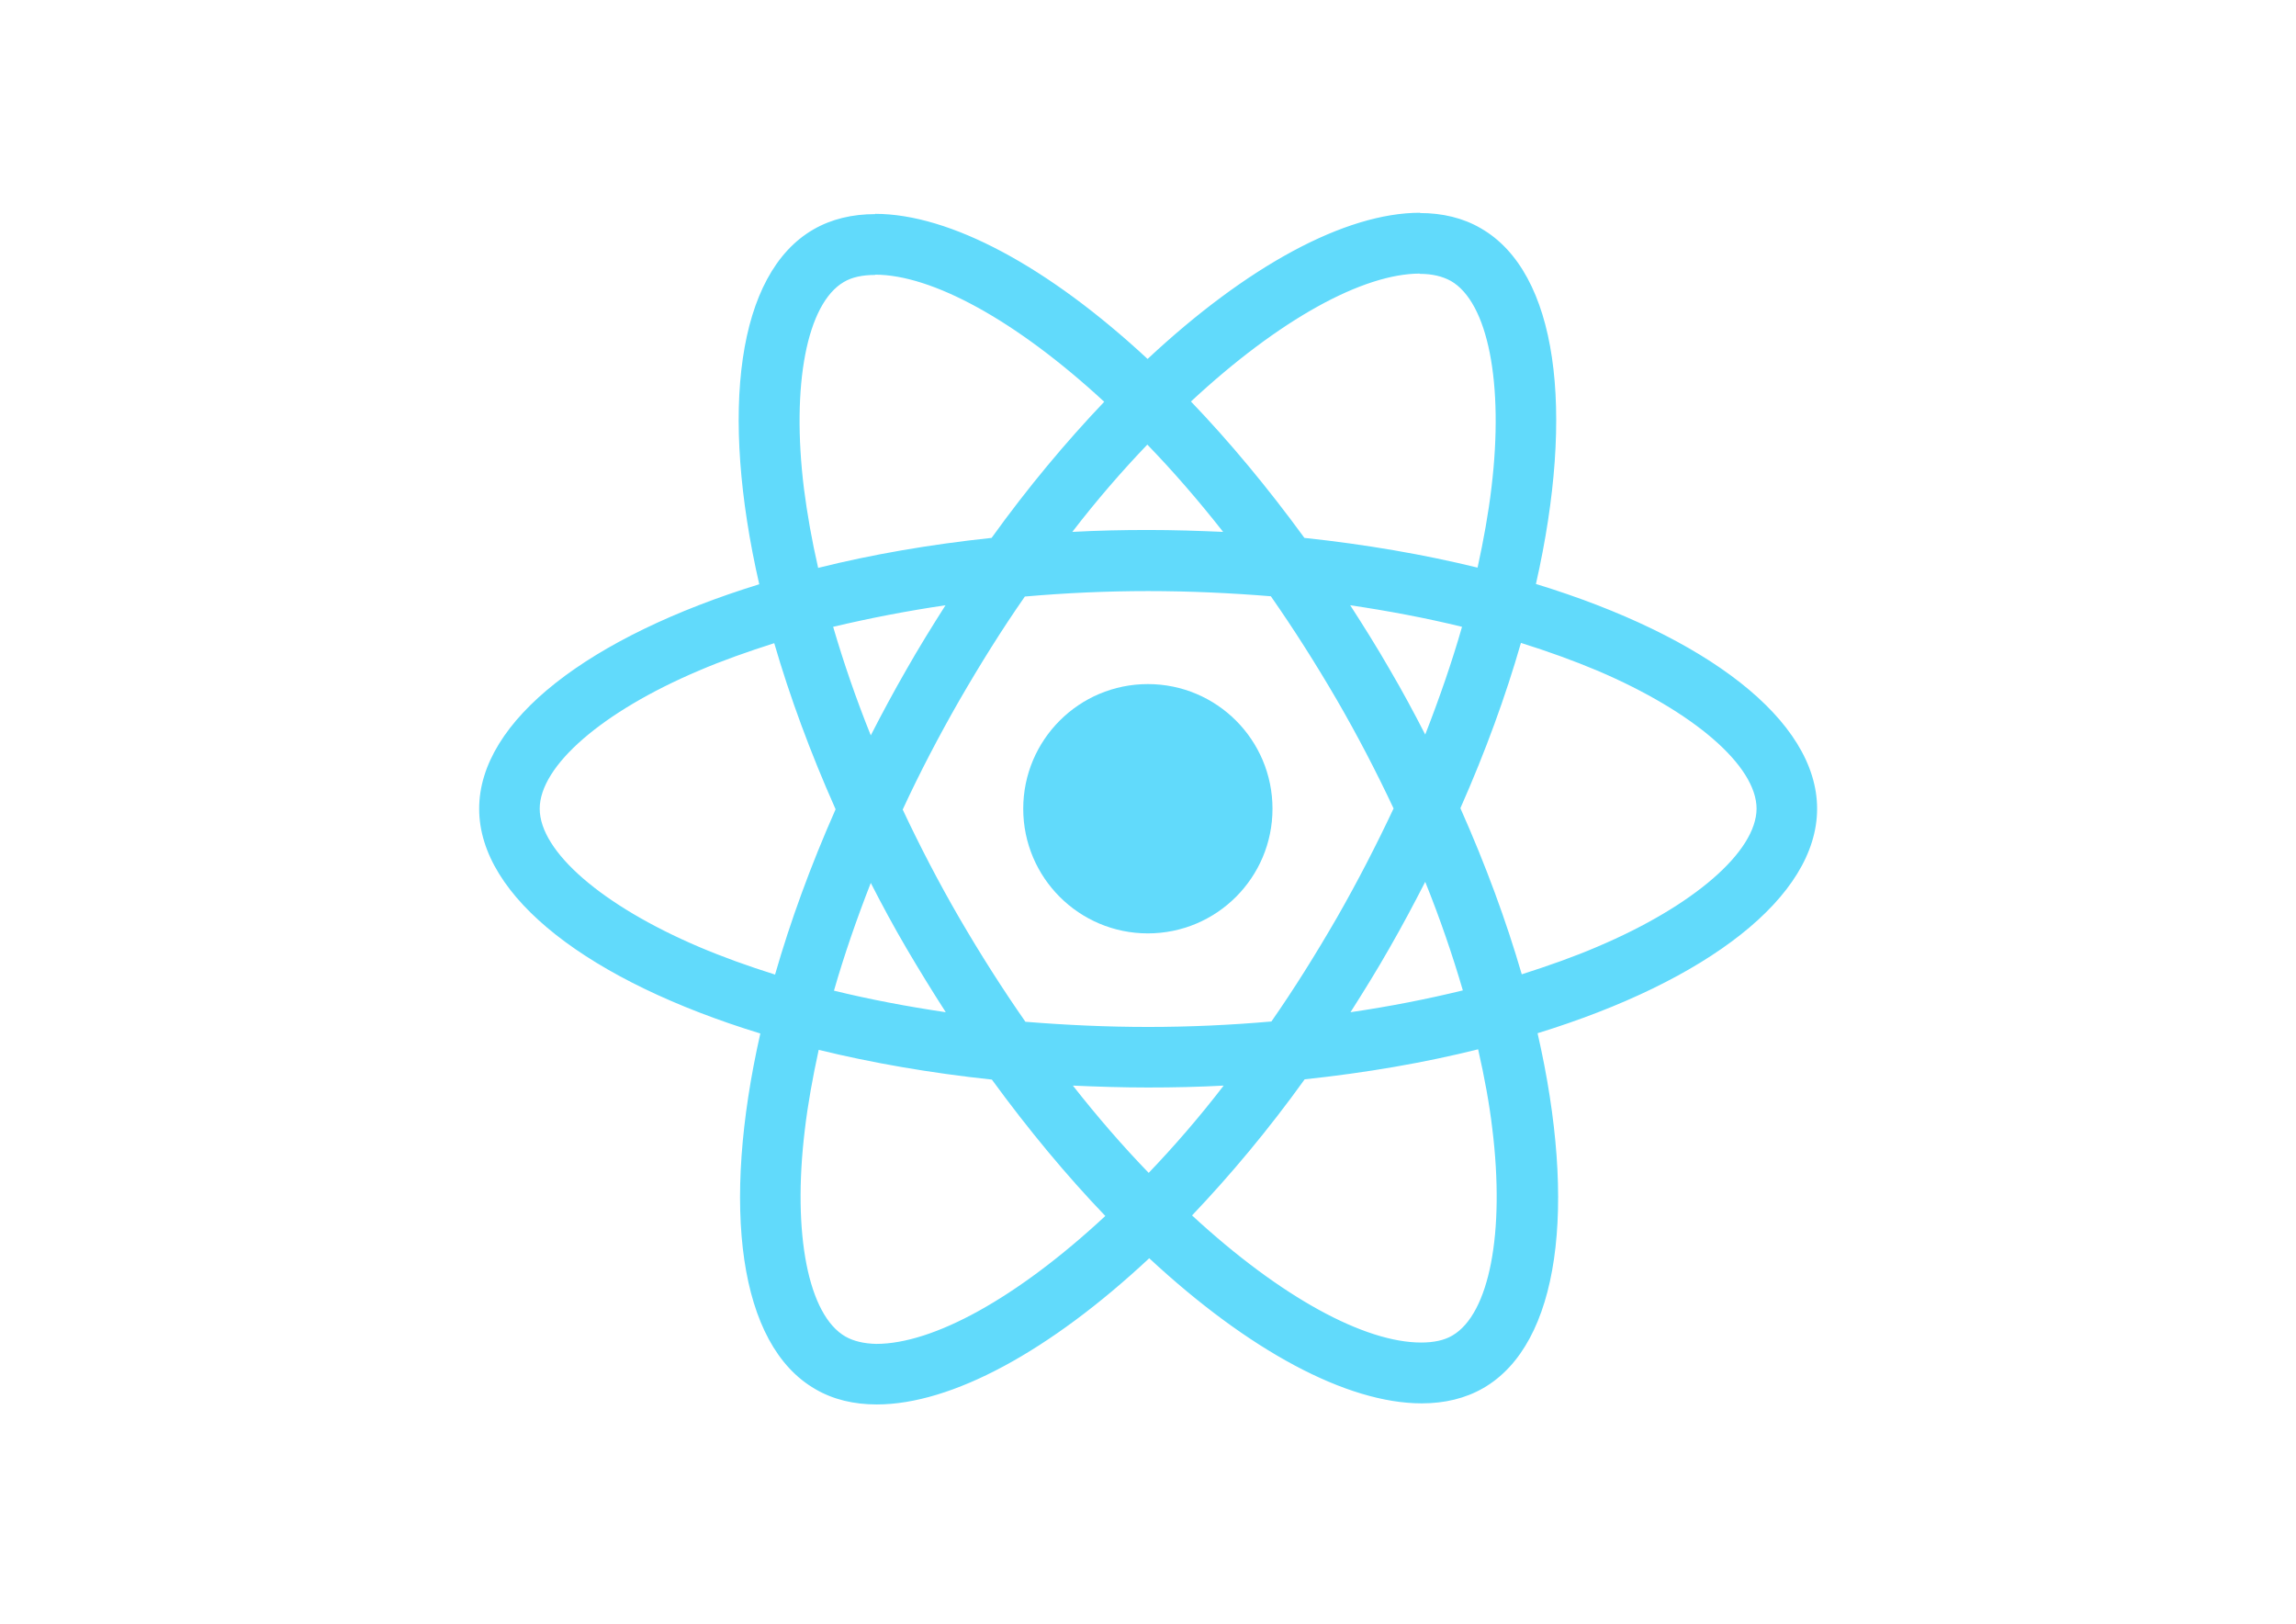
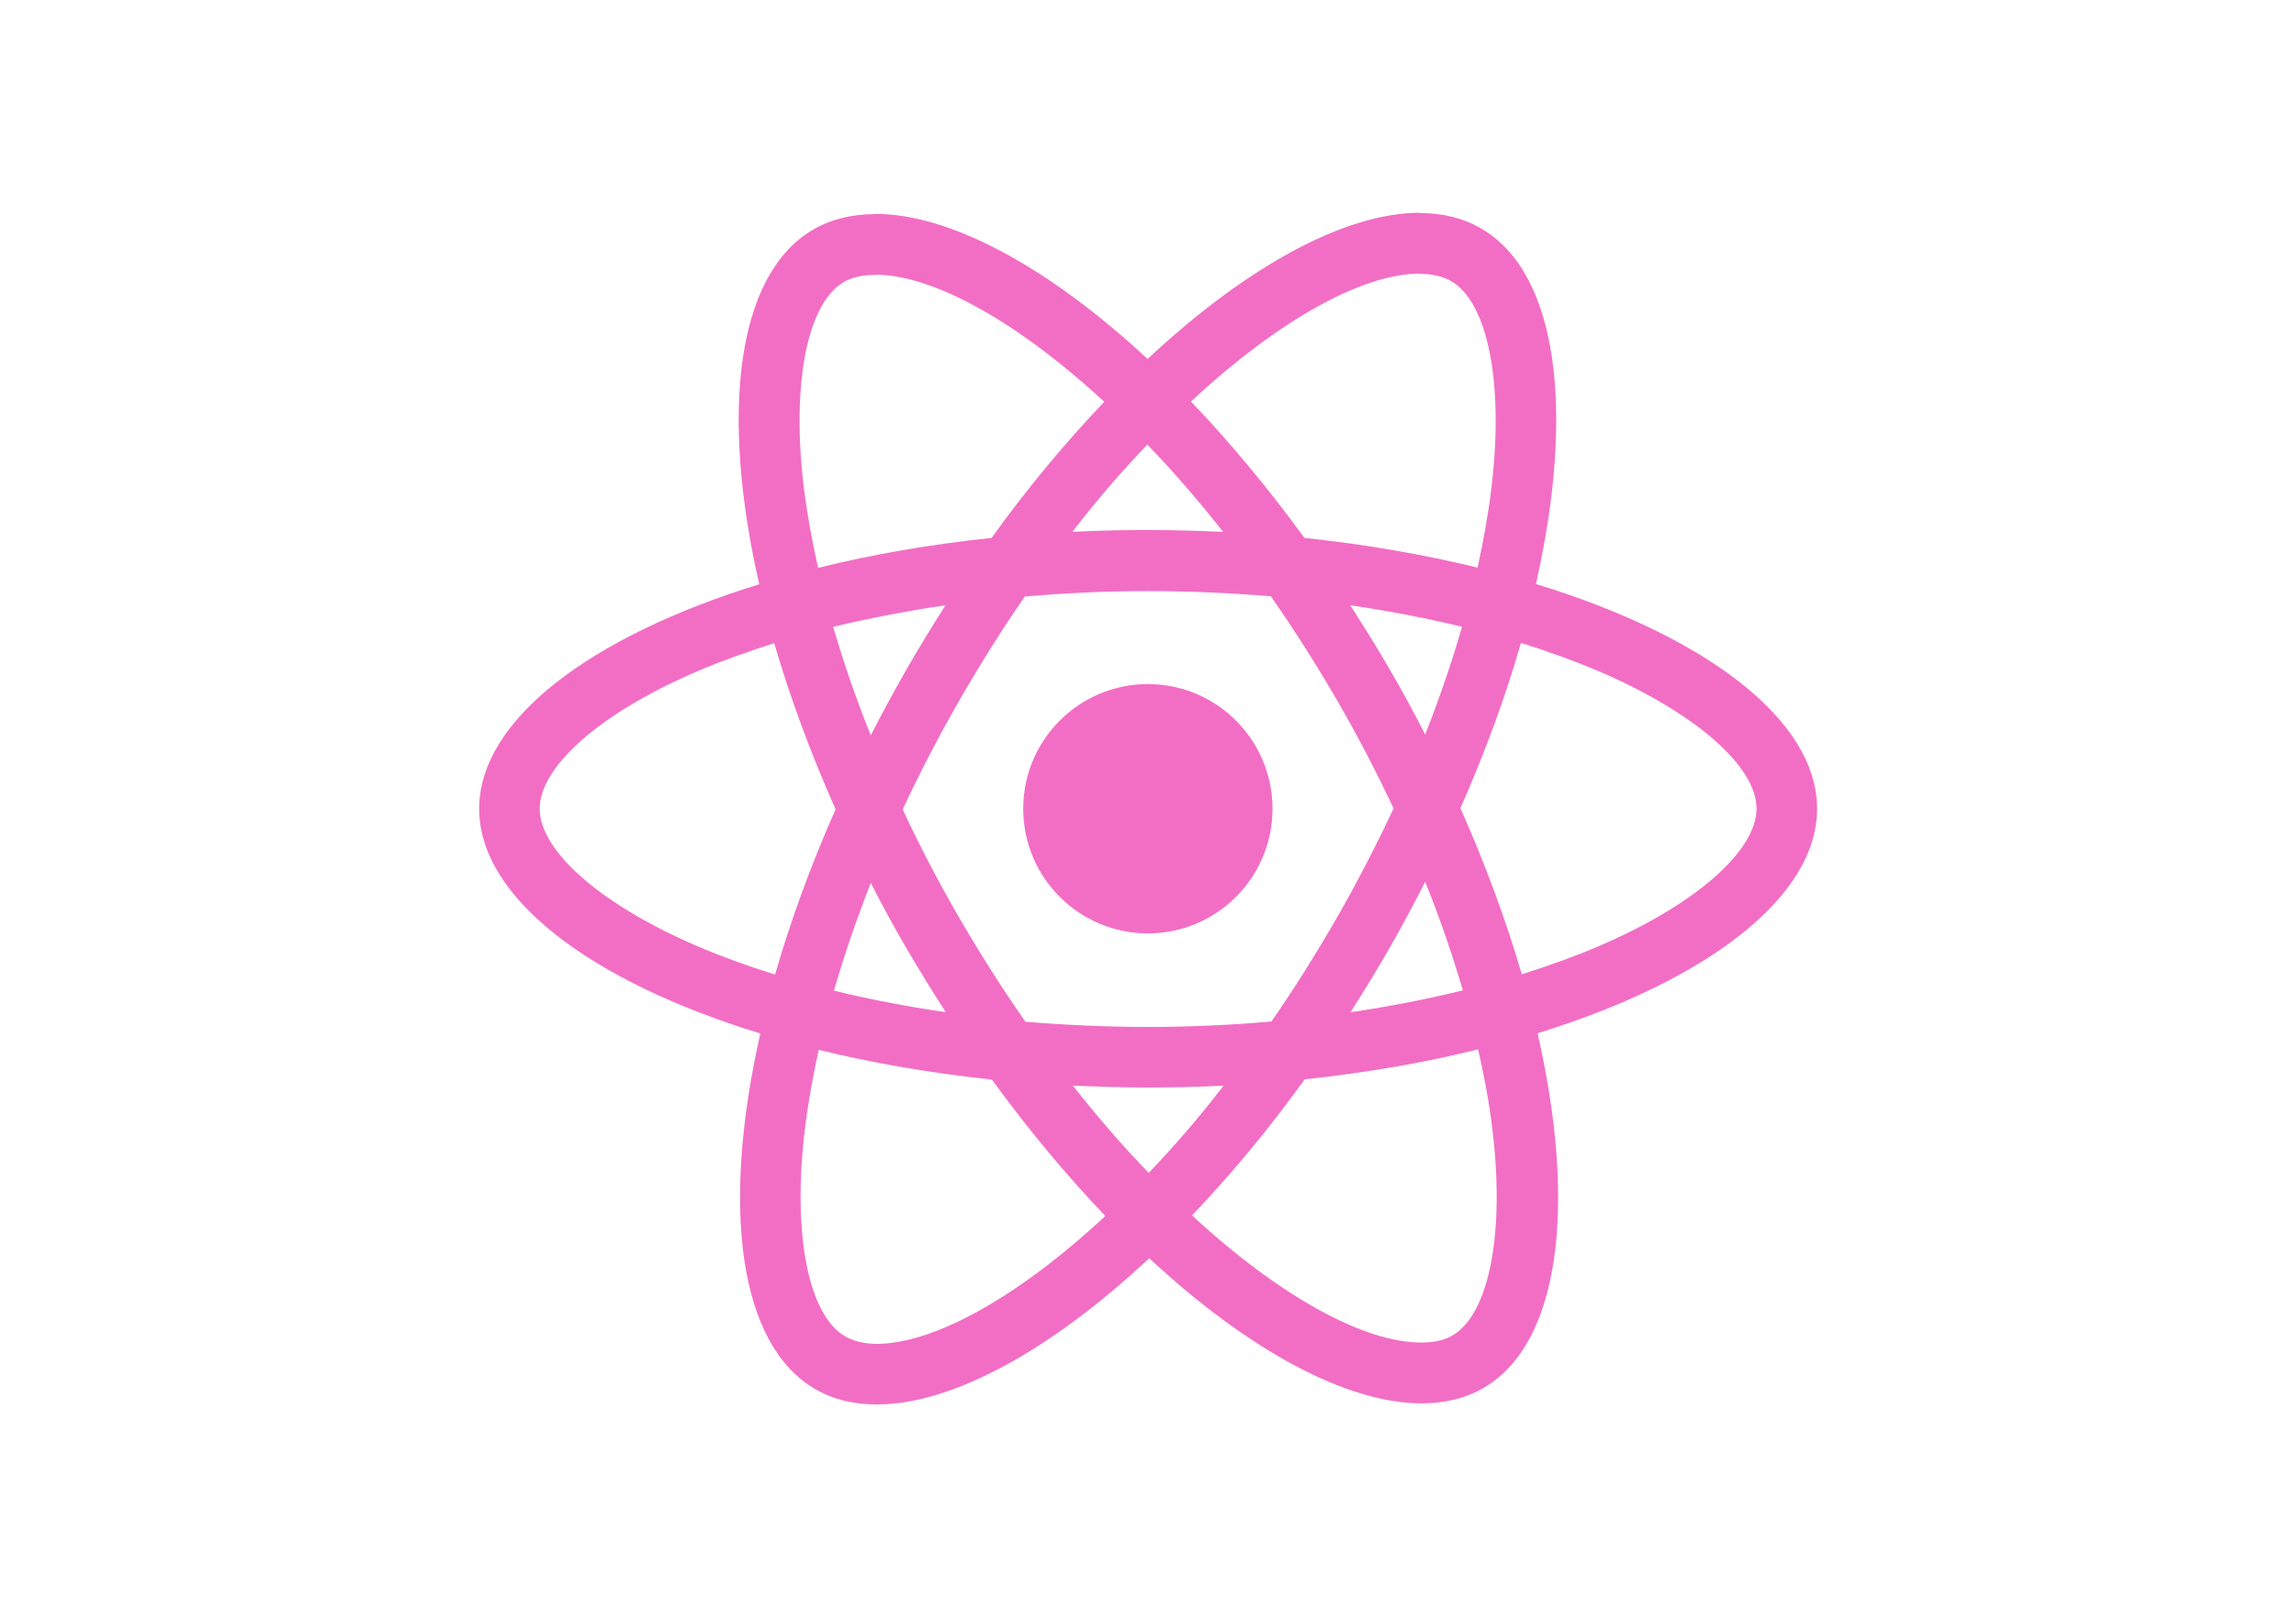
<svg xmlns="http://www.w3.org/2000/svg" viewBox="0 0 841.9 595.3">
-   <g fill="#61DAFB">
+   <g fill="#f26ec5">
    <path d="M666.3 296.5c0-32.5-40.7-63.3-103.1-82.4 14.4-63.6 8-114.2-20.2-130.4-6.5-3.8-14.1-5.6-22.4-5.6v22.3c4.6 0 8.3.9 11.4 2.6 13.6 7.8 19.5 37.5 14.9 75.7-1.1 9.4-2.9 19.3-5.1 29.4-19.6-4.8-41-8.5-63.5-10.9-13.5-18.5-27.5-35.3-41.6-50 32.6-30.3 63.2-46.9 84-46.9V78c-27.5 0-63.5 19.6-99.9 53.6-36.4-33.8-72.4-53.2-99.9-53.2v22.3c20.7 0 51.4 16.5 84 46.6-14 14.7-28 31.4-41.3 49.9-22.6 2.4-44 6.1-63.6 11-2.3-10-4-19.7-5.2-29-4.7-38.2 1.1-67.9 14.6-75.8 3-1.8 6.9-2.6 11.5-2.6V78.5c-8.4 0-16 1.8-22.6 5.6-28.1 16.2-34.4 66.7-19.9 130.1-62.2 19.2-102.7 49.9-102.7 82.3 0 32.5 40.7 63.3 103.1 82.4-14.4 63.6-8 114.2 20.2 130.4 6.5 3.8 14.1 5.6 22.5 5.6 27.5 0 63.5-19.6 99.9-53.6 36.4 33.8 72.4 53.2 99.9 53.2 8.4 0 16-1.8 22.6-5.6 28.1-16.2 34.4-66.7 19.9-130.1 62-19.1 102.5-49.9 102.5-82.3zm-130.2-66.7c-3.7 12.9-8.3 26.2-13.5 39.5-4.1-8-8.4-16-13.1-24-4.6-8-9.5-15.8-14.4-23.4 14.2 2.1 27.9 4.7 41 7.9zm-45.8 106.5c-7.8 13.5-15.8 26.3-24.1 38.2-14.9 1.3-30 2-45.2 2-15.1 0-30.2-.7-45-1.9-8.3-11.9-16.4-24.6-24.2-38-7.6-13.1-14.5-26.4-20.8-39.8 6.2-13.4 13.2-26.8 20.7-39.9 7.8-13.5 15.8-26.3 24.1-38.2 14.9-1.3 30-2 45.2-2 15.1 0 30.2.7 45 1.9 8.3 11.9 16.4 24.6 24.2 38 7.6 13.1 14.5 26.4 20.8 39.8-6.3 13.4-13.2 26.8-20.7 39.9zm32.3-13c5.4 13.4 10 26.8 13.8 39.8-13.1 3.2-26.9 5.9-41.2 8 4.9-7.7 9.8-15.6 14.4-23.7 4.6-8 8.9-16.1 13-24.1zM421.2 430c-9.3-9.6-18.6-20.3-27.8-32 9 .4 18.2.7 27.5.7 9.4 0 18.7-.2 27.8-.7-9 11.7-18.3 22.4-27.5 32zm-74.4-58.9c-14.2-2.1-27.9-4.7-41-7.9 3.7-12.9 8.3-26.2 13.5-39.5 4.1 8 8.4 16 13.1 24 4.7 8 9.5 15.8 14.4 23.4zM420.7 163c9.3 9.6 18.6 20.3 27.8 32-9-.4-18.2-.7-27.5-.7-9.4 0-18.7.2-27.8.7 9-11.7 18.3-22.4 27.5-32zm-74 58.9c-4.9 7.7-9.8 15.6-14.4 23.7-4.6 8-8.9 16-13 24-5.4-13.4-10-26.8-13.8-39.8 13.1-3.1 26.9-5.8 41.2-7.9zm-90.5 125.2c-35.4-15.1-58.3-34.9-58.3-50.6 0-15.7 22.9-35.6 58.3-50.6 8.6-3.7 18-7 27.7-10.1 5.7 19.6 13.2 40 22.5 60.9-9.2 20.8-16.6 41.1-22.2 60.6-9.9-3.1-19.3-6.5-28-10.2zM310 490c-13.6-7.8-19.5-37.5-14.9-75.7 1.1-9.4 2.9-19.3 5.1-29.4 19.6 4.8 41 8.5 63.5 10.9 13.5 18.5 27.5 35.3 41.6 50-32.6 30.3-63.2 46.9-84 46.9-4.5-.1-8.3-1-11.3-2.7zm237.2-76.2c4.7 38.2-1.1 67.9-14.6 75.8-3 1.8-6.9 2.6-11.5 2.6-20.7 0-51.4-16.5-84-46.6 14-14.7 28-31.4 41.3-49.9 22.6-2.4 44-6.1 63.6-11 2.3 10.1 4.1 19.8 5.2 29.1zm38.5-66.7c-8.6 3.7-18 7-27.7 10.1-5.7-19.6-13.2-40-22.5-60.9 9.2-20.8 16.6-41.1 22.2-60.6 9.9 3.1 19.3 6.5 28.1 10.2 35.4 15.1 58.3 34.9 58.3 50.6-.1 15.7-23 35.6-58.4 50.6zM320.8 78.4z" />
    <circle cx="420.9" cy="296.5" r="45.7" />
    <path d="M520.5 78.1z" />
  </g>
</svg>
